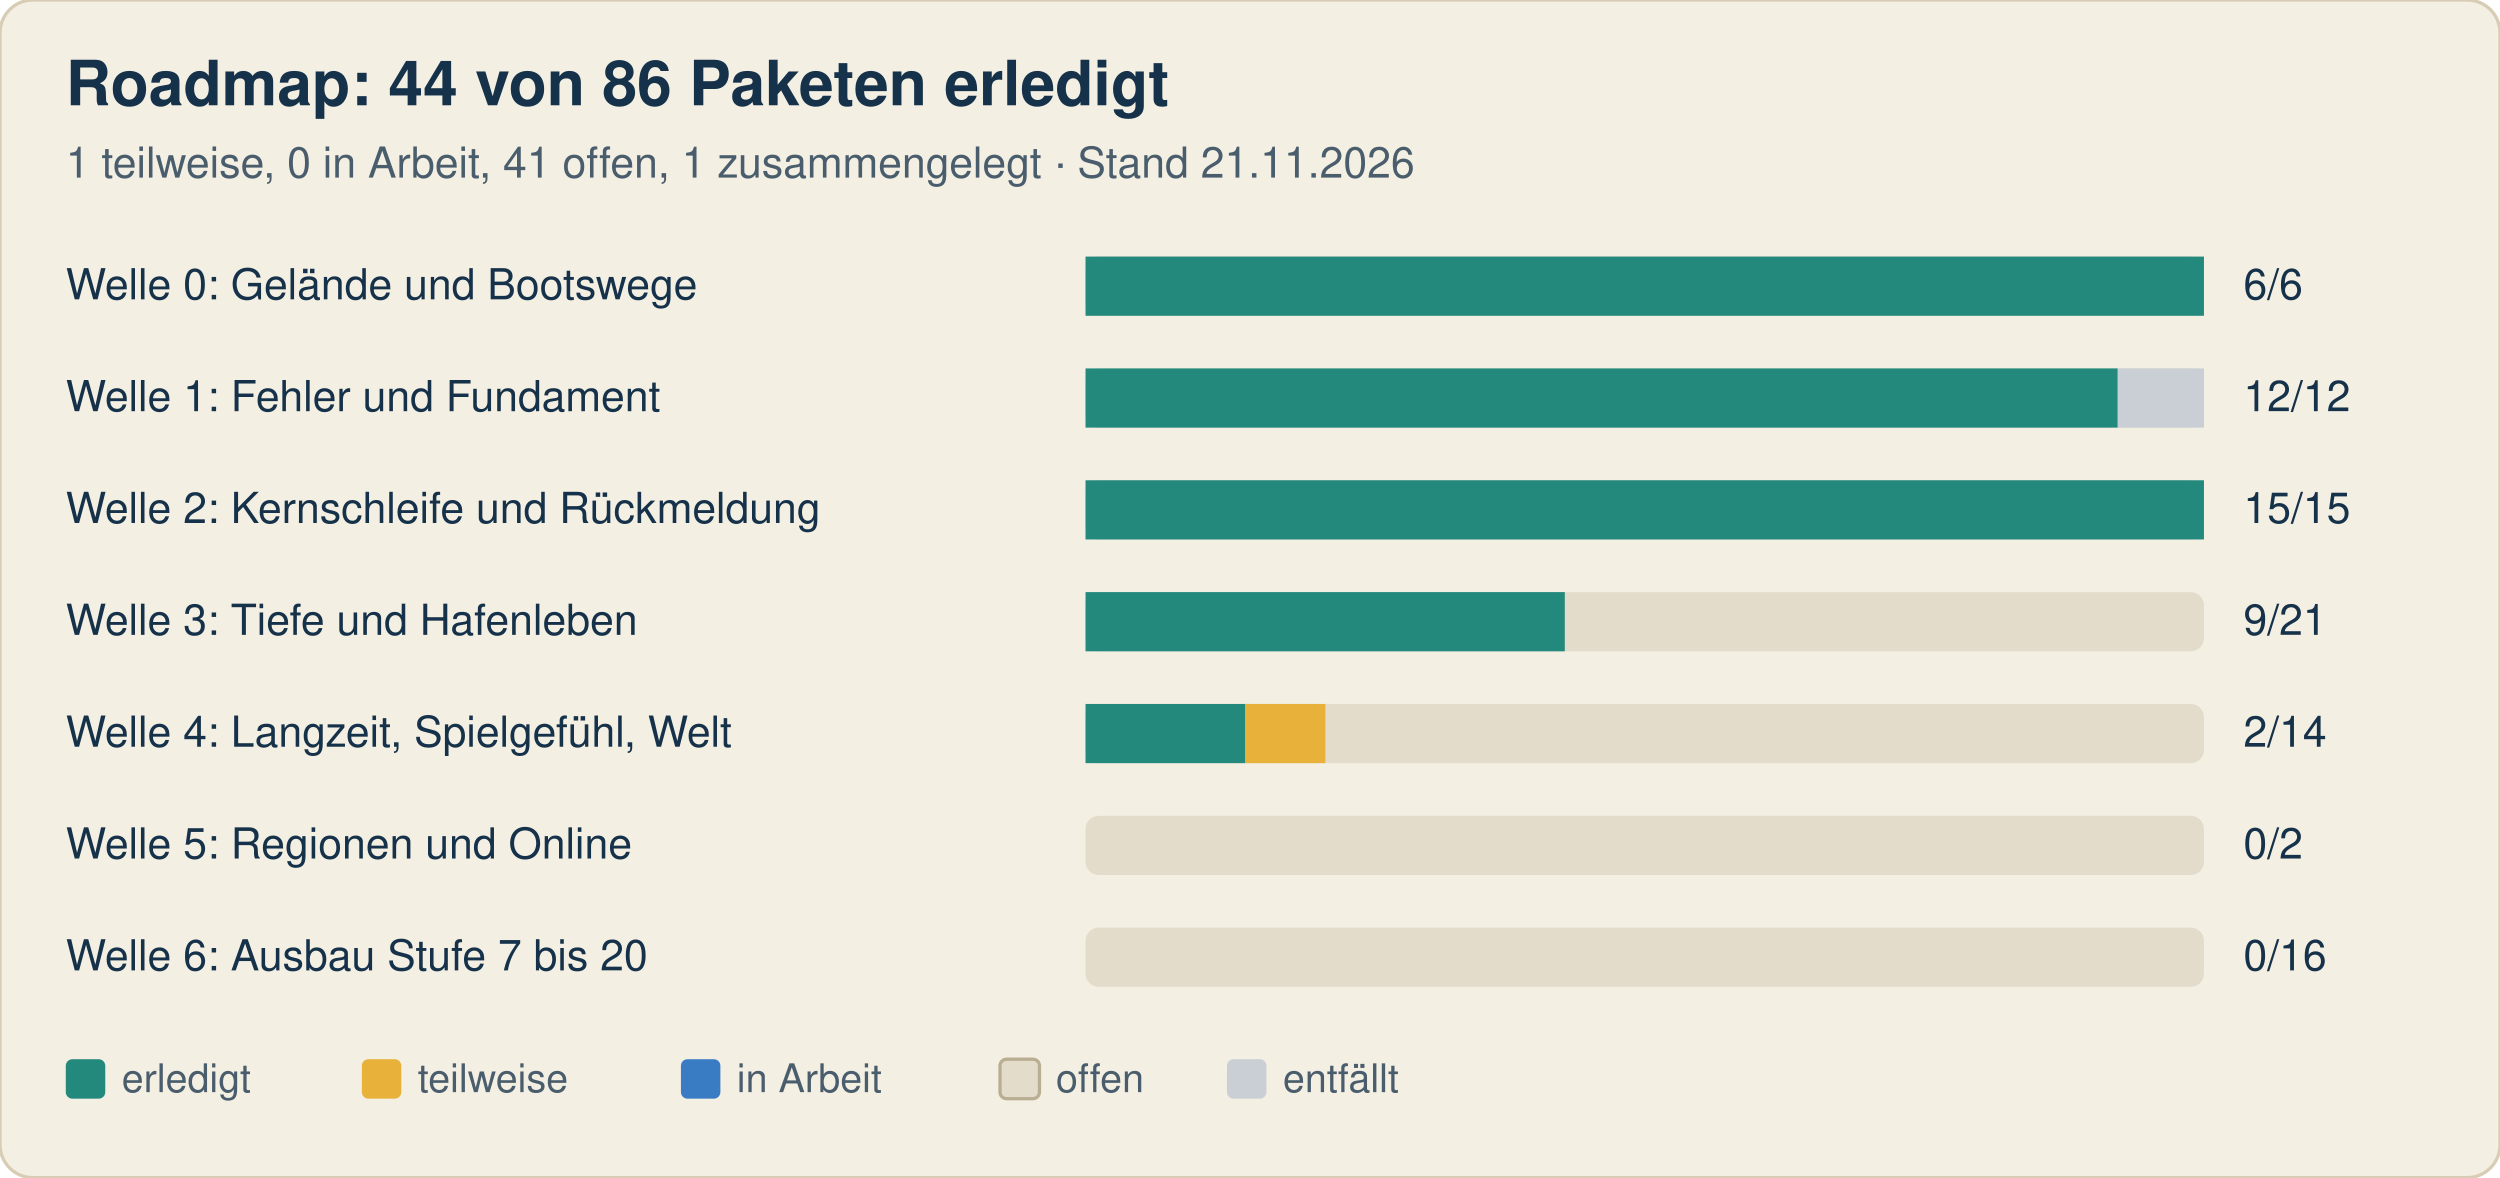
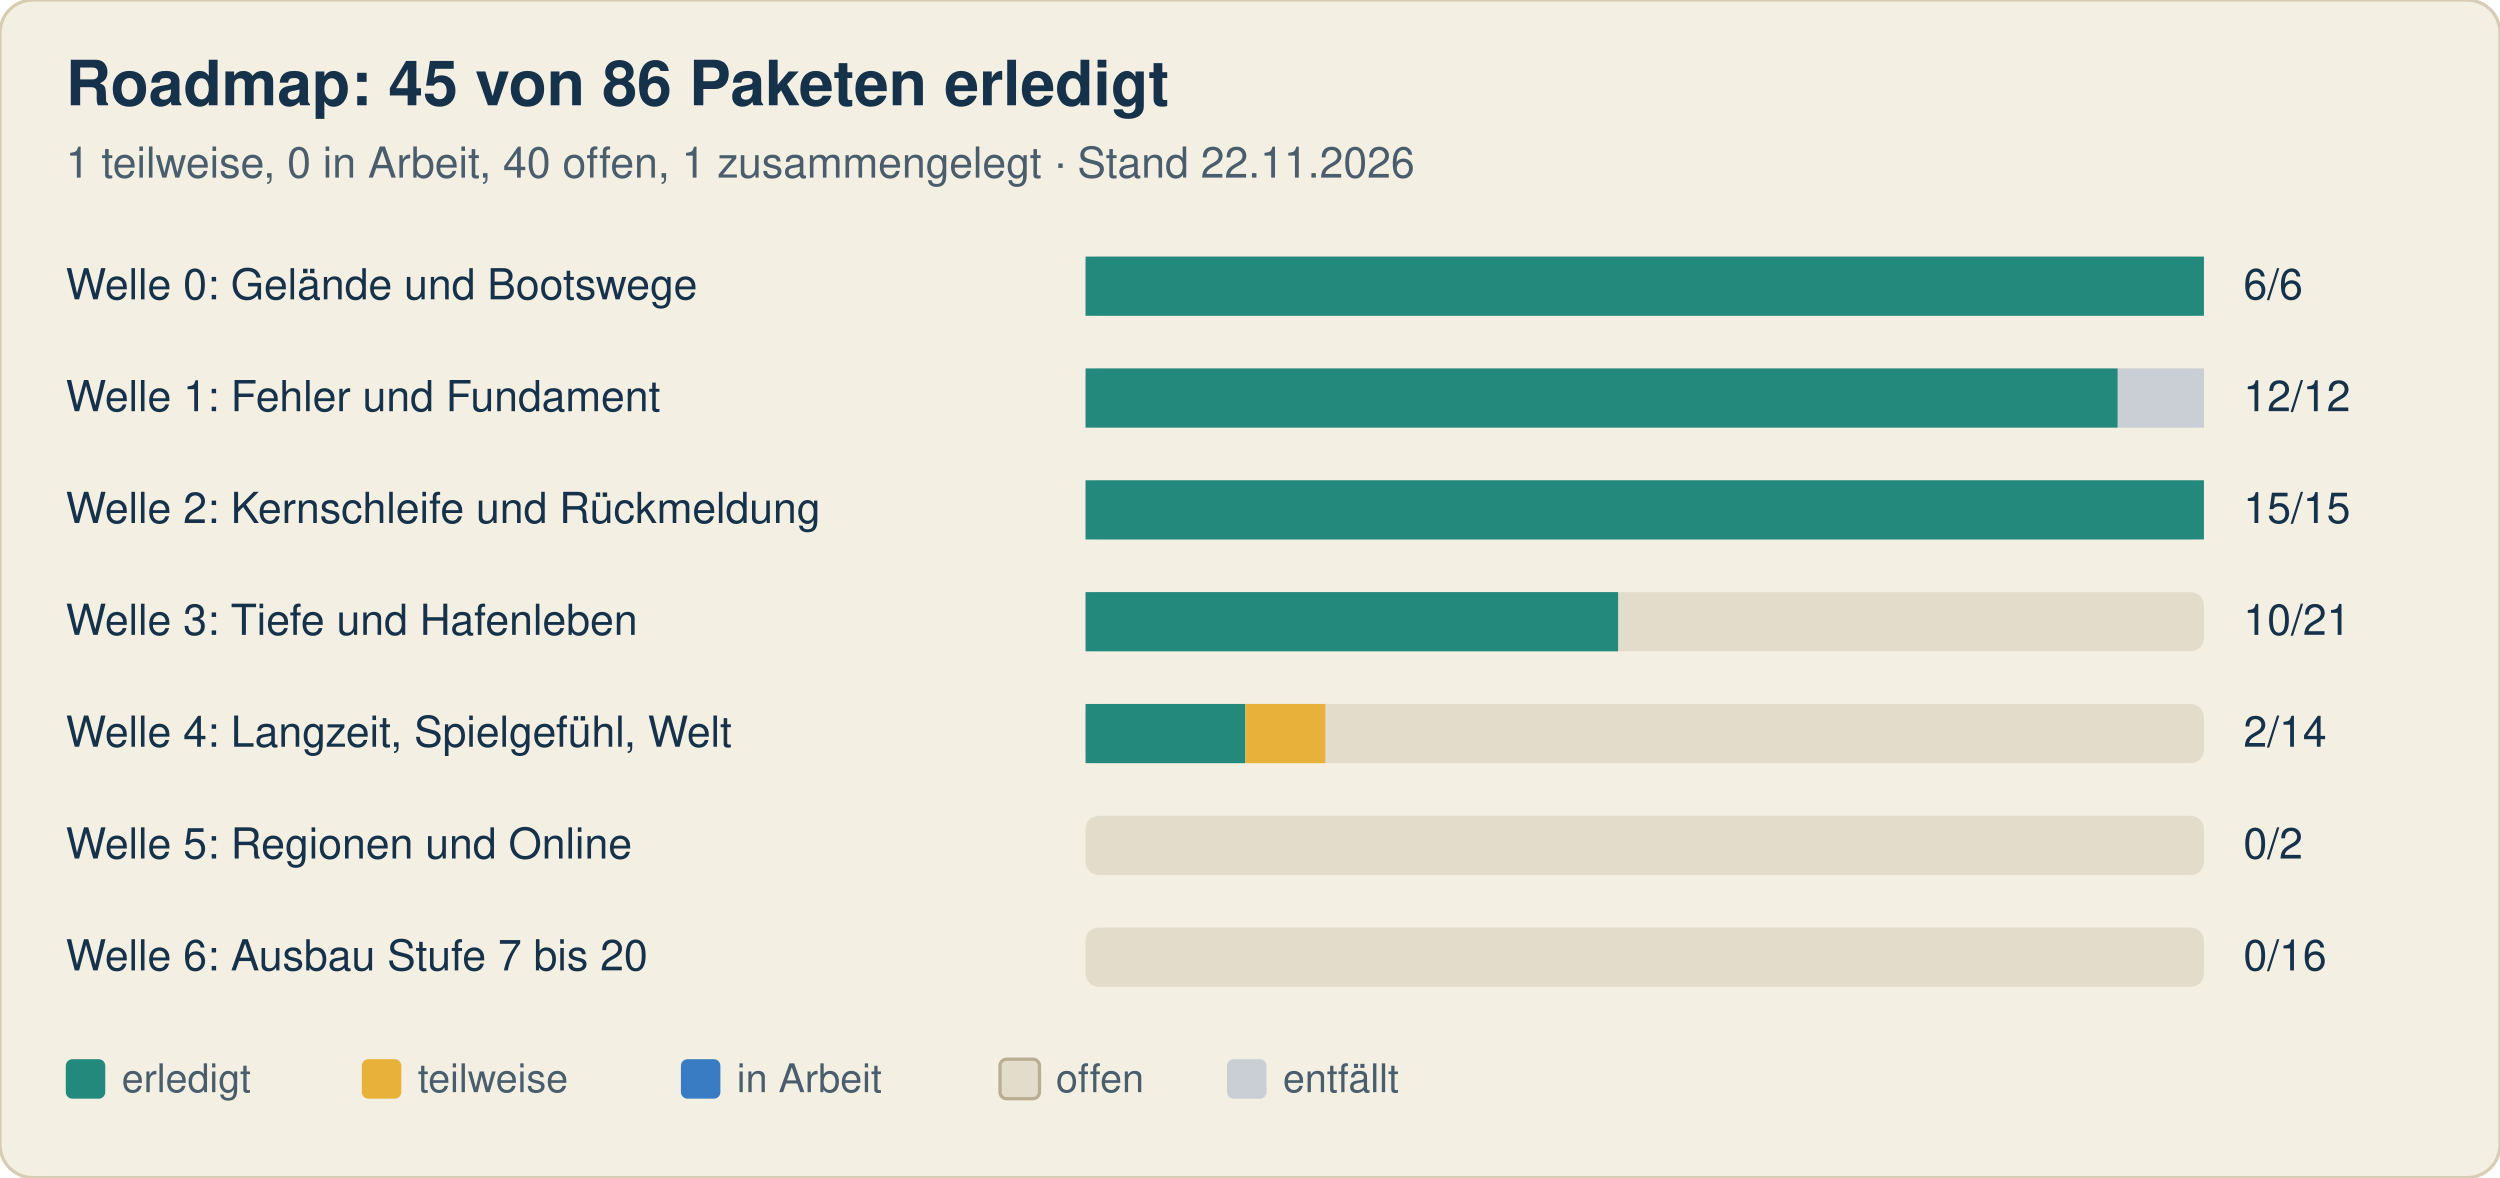
<svg xmlns="http://www.w3.org/2000/svg" width="760" height="358" viewBox="0 0 760 358" font-family="-apple-system, Segoe UI, Helvetica, Arial, sans-serif">
  <rect width="760" height="358" rx="10" fill="#f4efe3" stroke="#d8cdb4" />
-   <text x="20" y="32" font-size="19" font-weight="700" fill="#16324a">Roadmap: 44 von 86 Paketen erledigt</text>
-   <text x="20" y="54" font-size="13" fill="#4a5d6c">1 teilweise, 0 in Arbeit, 41 offen, 1 zusammengelegt · Stand 21.11.2026</text>
+   <text x="20" y="32" font-size="19" font-weight="700" fill="#16324a">Roadmap: 45 von 86 Paketen erledigt</text>
+   <text x="20" y="54" font-size="13" fill="#4a5d6c">1 teilweise, 0 in Arbeit, 40 offen, 1 zusammengelegt · Stand 22.11.2026</text>
  <text x="20" y="91" font-size="13" fill="#16324a">Welle 0: Gelände und Bootswege</text>
  <rect x="330" y="78" width="340" height="18" rx="4" fill="#e3dccb" />
  <rect x="330.0" y="78" width="340.0" height="18" fill="#23897d" />
  <text x="682" y="91" font-size="13" fill="#16324a">6/6</text>
  <text x="20" y="125" font-size="13" fill="#16324a">Welle 1: Fehler und Fundament</text>
  <rect x="330" y="112" width="340" height="18" rx="4" fill="#e3dccb" />
  <rect x="330.0" y="112" width="313.8" height="18" fill="#23897d" />
  <rect x="643.8" y="112" width="26.2" height="18" fill="#c9cfd4" />
  <text x="682" y="125" font-size="13" fill="#16324a">12/12</text>
  <text x="20" y="159" font-size="13" fill="#16324a">Welle 2: Kernschleife und Rückmeldung</text>
  <rect x="330" y="146" width="340" height="18" rx="4" fill="#e3dccb" />
  <rect x="330.0" y="146" width="340.0" height="18" fill="#23897d" />
  <text x="682" y="159" font-size="13" fill="#16324a">15/15</text>
  <text x="20" y="193" font-size="13" fill="#16324a">Welle 3: Tiefe und Hafenleben</text>
  <rect x="330" y="180" width="340" height="18" rx="4" fill="#e3dccb" />
-   <rect x="330.0" y="180" width="145.7" height="18" fill="#23897d" />
-   <text x="682" y="193" font-size="13" fill="#16324a">9/21</text>
+   <rect x="330.0" y="180" width="161.9" height="18" fill="#23897d" />
+   <text x="682" y="193" font-size="13" fill="#16324a">10/21</text>
  <text x="20" y="227" font-size="13" fill="#16324a">Welle 4: Langzeit, Spielgefühl, Welt</text>
  <rect x="330" y="214" width="340" height="18" rx="4" fill="#e3dccb" />
  <rect x="330.0" y="214" width="48.6" height="18" fill="#23897d" />
  <rect x="378.6" y="214" width="24.3" height="18" fill="#e8b23a" />
  <text x="682" y="227" font-size="13" fill="#16324a">2/14</text>
  <text x="20" y="261" font-size="13" fill="#16324a">Welle 5: Regionen und Online</text>
  <rect x="330" y="248" width="340" height="18" rx="4" fill="#e3dccb" />
  <text x="682" y="261" font-size="13" fill="#16324a">0/2</text>
  <text x="20" y="295" font-size="13" fill="#16324a">Welle 6: Ausbau Stufe 7 bis 20</text>
  <rect x="330" y="282" width="340" height="18" rx="4" fill="#e3dccb" />
  <text x="682" y="295" font-size="13" fill="#16324a">0/16</text>
  <rect x="20" y="322" width="12" height="12" rx="2" fill="#23897d" />
  <text x="37" y="332" font-size="12" fill="#4a5d6c">erledigt</text>
  <rect x="110" y="322" width="12" height="12" rx="2" fill="#e8b23a" />
  <text x="127" y="332" font-size="12" fill="#4a5d6c">teilweise</text>
  <rect x="207" y="322" width="12" height="12" rx="2" fill="#3a7cc4" />
  <text x="224" y="332" font-size="12" fill="#4a5d6c">in Arbeit</text>
  <rect x="304" y="322" width="12" height="12" rx="2" fill="#e3dccb" stroke="#b9ad92" />
  <text x="321" y="332" font-size="12" fill="#4a5d6c">offen</text>
  <rect x="373" y="322" width="12" height="12" rx="2" fill="#c9cfd4" />
  <text x="390" y="332" font-size="12" fill="#4a5d6c">entfällt</text>
</svg>
